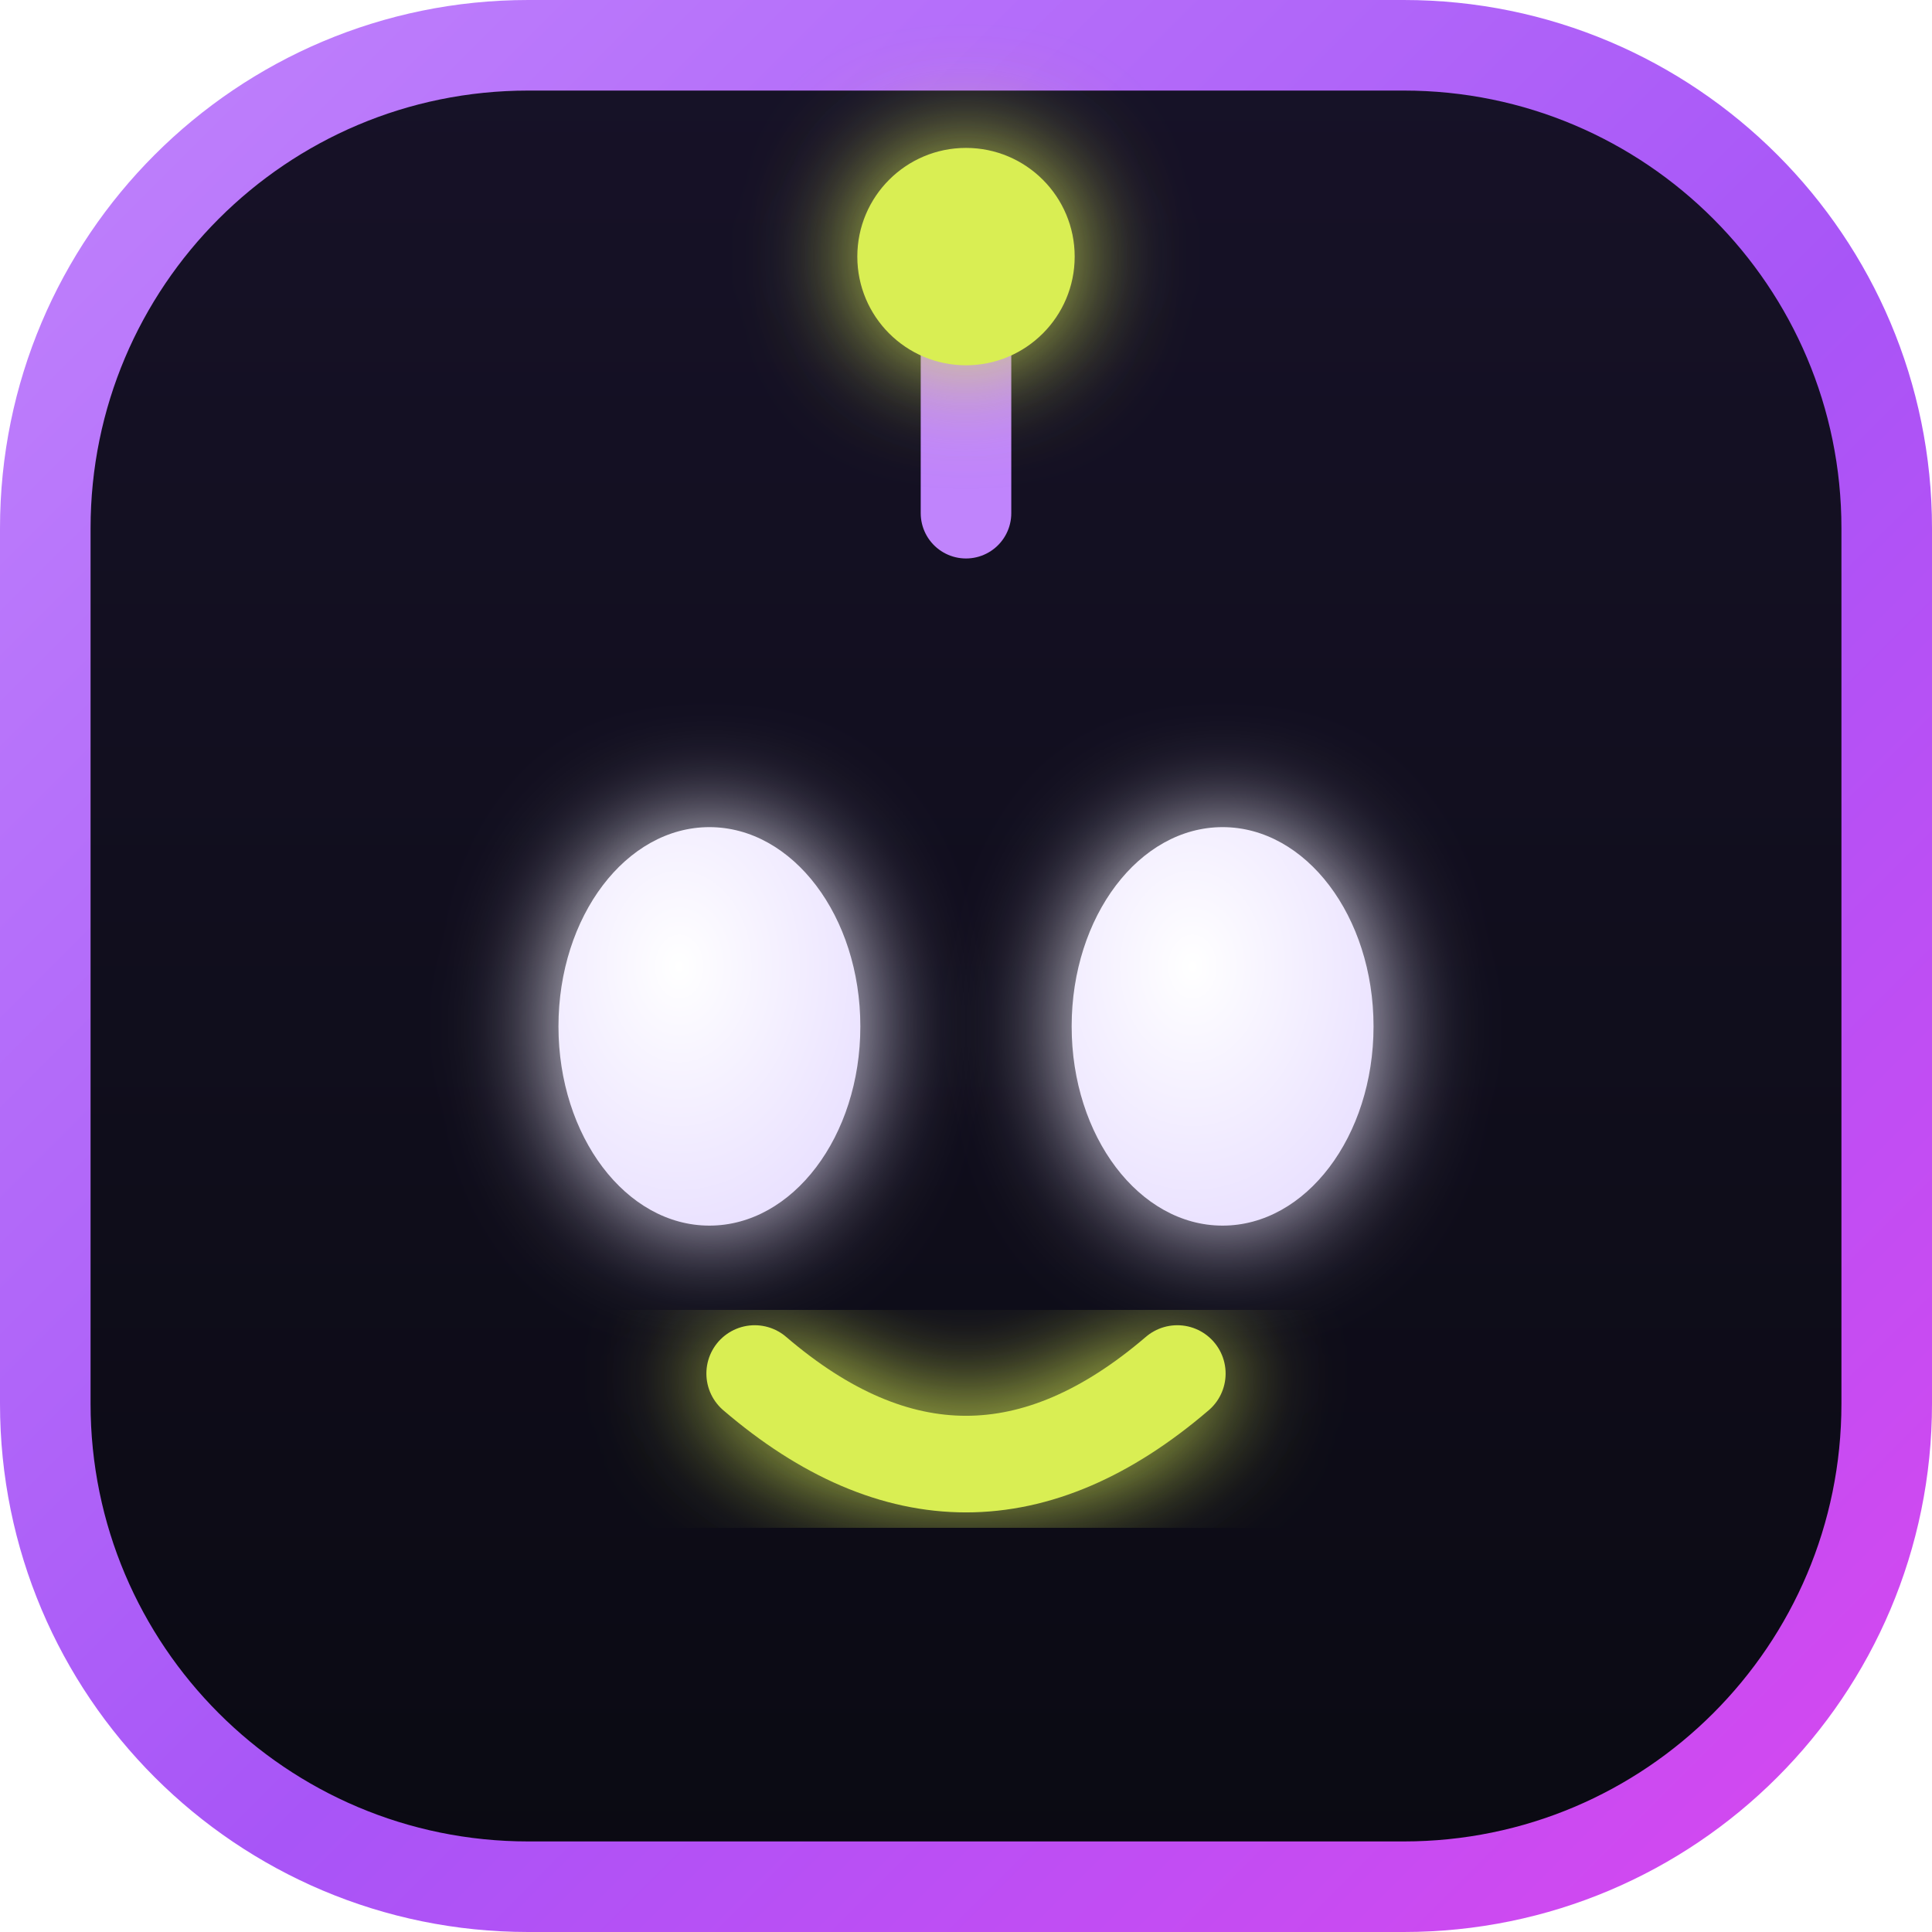
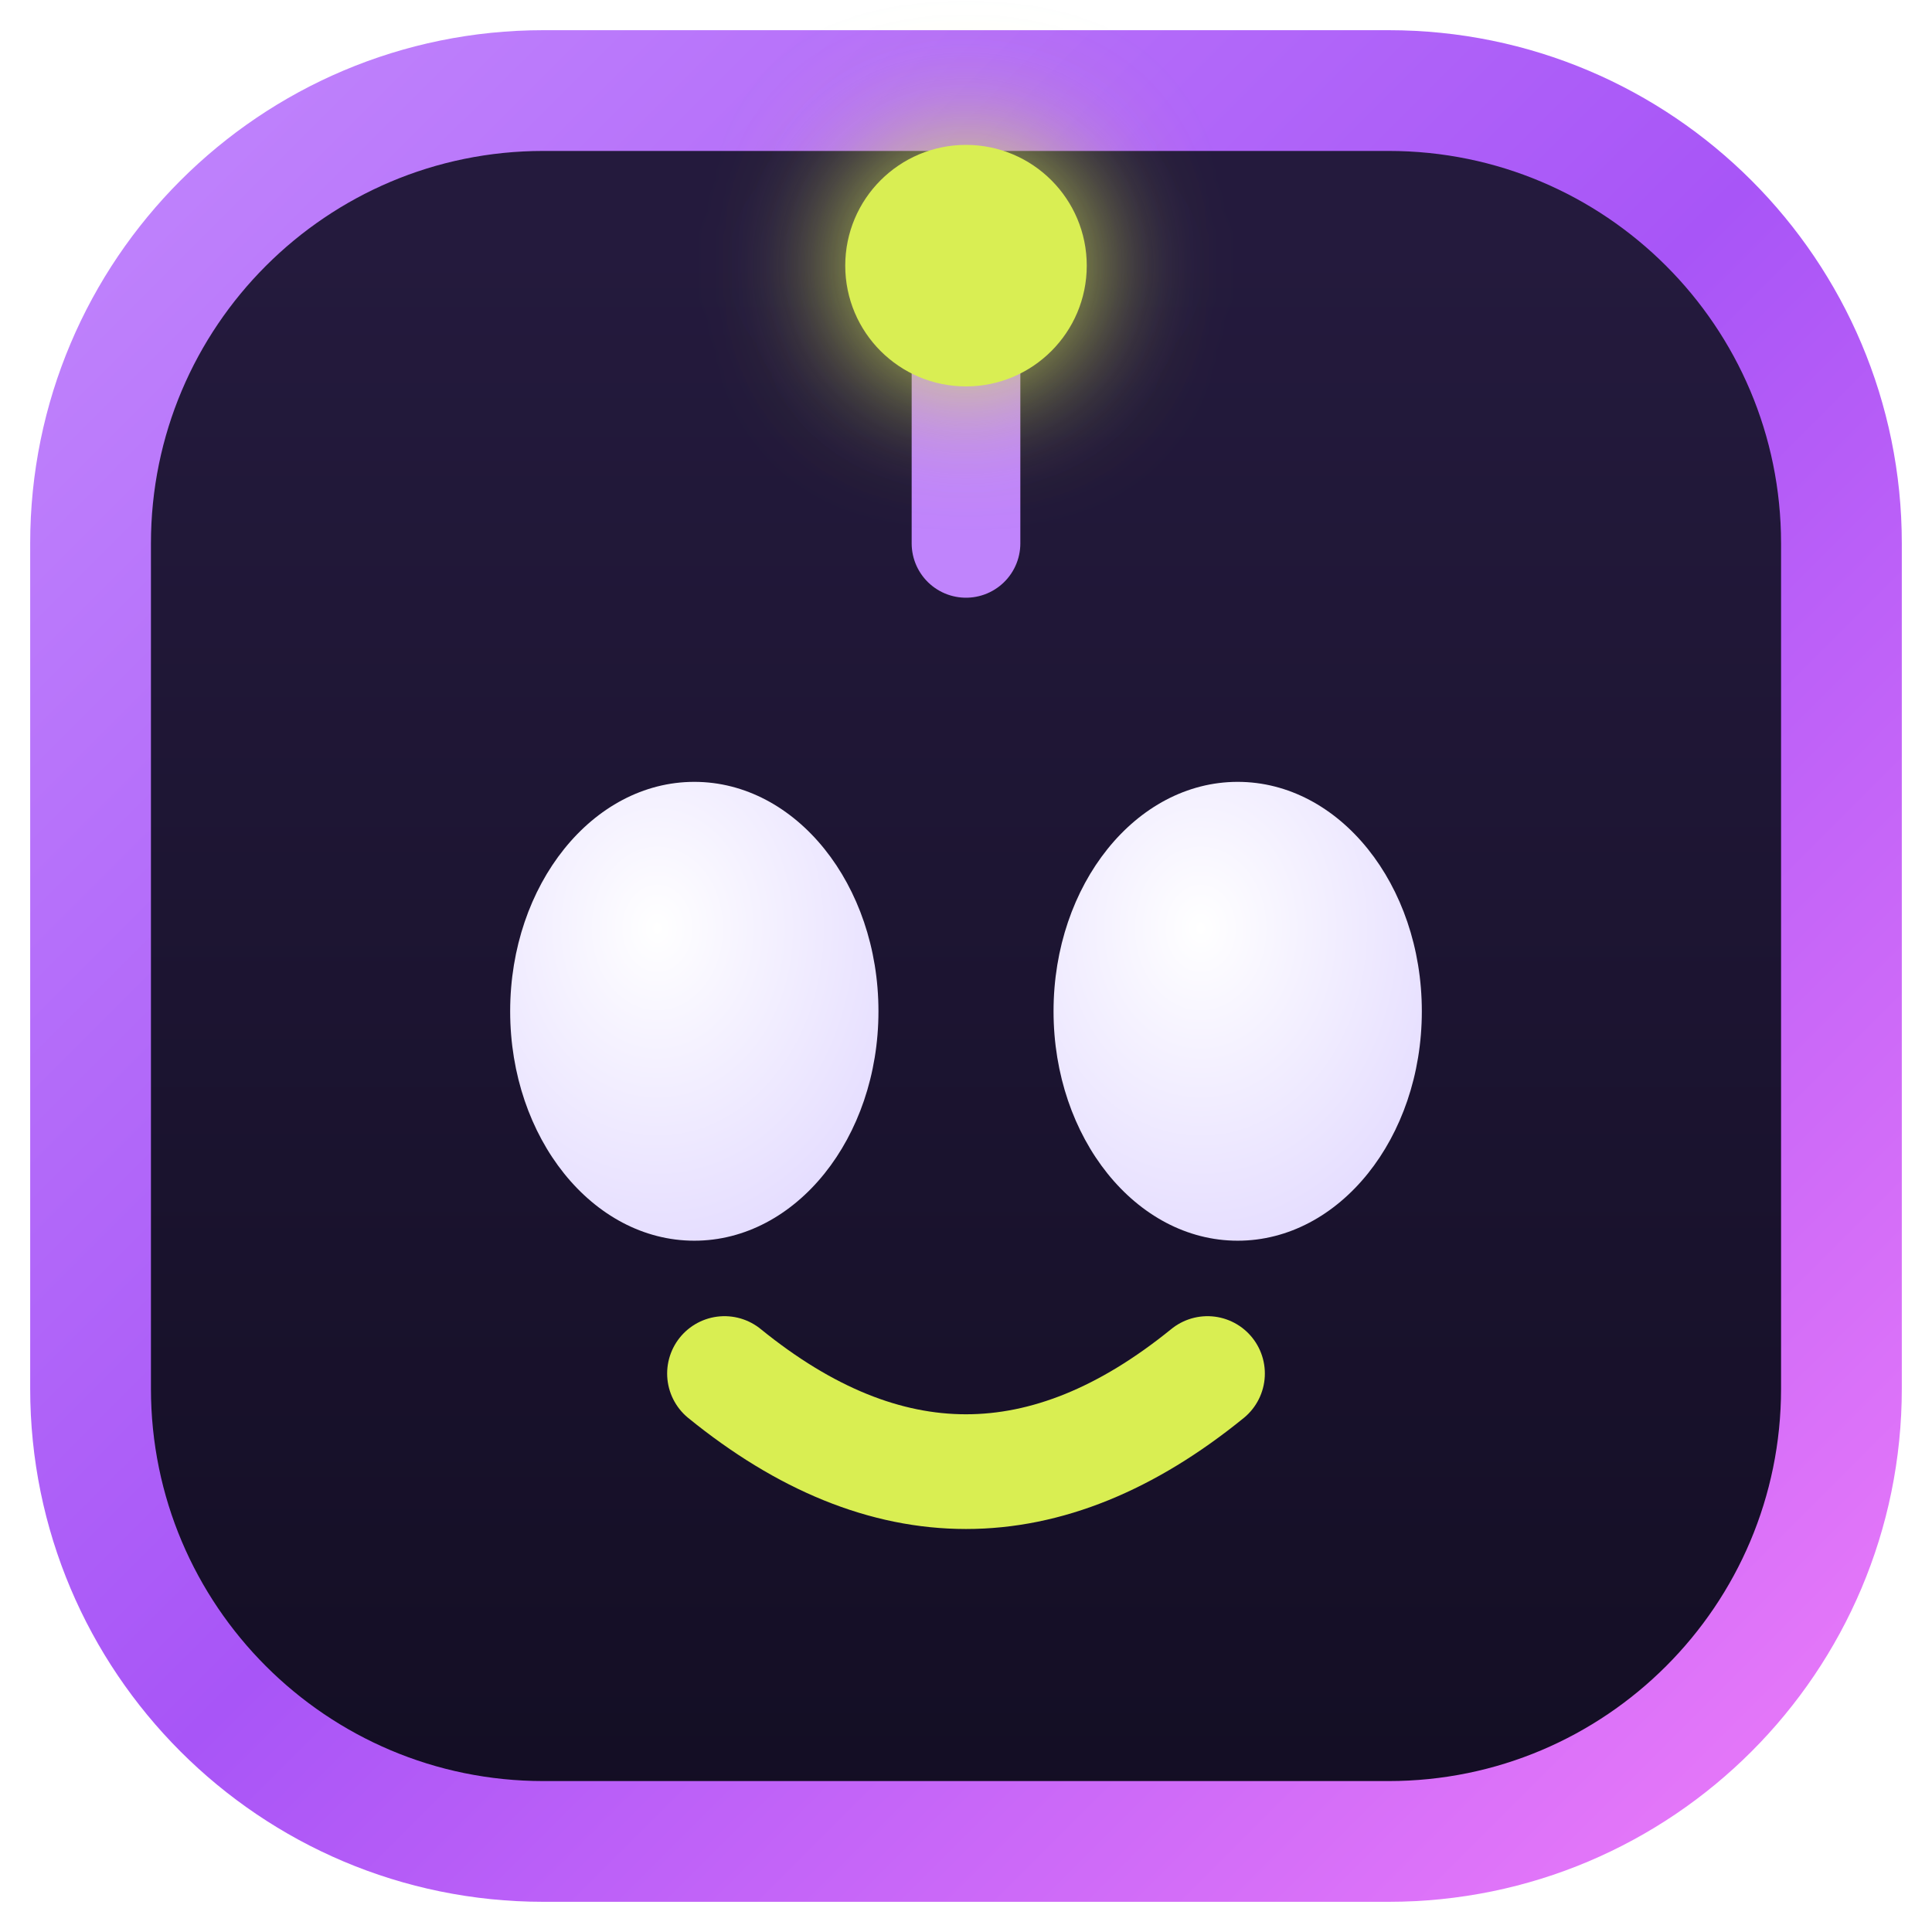
<svg xmlns="http://www.w3.org/2000/svg" viewBox="0 0 64 64" role="img" aria-label="AI Course Recommendation Study favicon">
  <defs>
-     <linearGradient id="border" x1="0" y1="0" x2="64" y2="64" gradientUnits="userSpaceOnUse">
+     <linearGradient id="frame" x1="4" y1="4" x2="60" y2="60" gradientUnits="userSpaceOnUse">
      <stop offset="0" stop-color="#c084fc" />
-       <stop offset="0.55" stop-color="#a855f7" />
-       <stop offset="1" stop-color="#d946ef" />
+       <stop offset="0.5" stop-color="#a855f7" />
+       <stop offset="1" stop-color="#e879f9" />
    </linearGradient>
-     <linearGradient id="face" x1="0" y1="0" x2="0" y2="64" gradientUnits="userSpaceOnUse">
-       <stop offset="0" stop-color="#171228" />
-       <stop offset="1" stop-color="#0a0a12" />
+     <linearGradient id="face" x1="0" y1="8" x2="0" y2="64" gradientUnits="userSpaceOnUse">
+       <stop offset="0" stop-color="#241a3d" />
+       <stop offset="1" stop-color="#120d22" />
    </linearGradient>
-     <radialGradient id="eye" cx="0.4" cy="0.35" r="0.8">
+     <radialGradient id="eye" cx="0.4" cy="0.32" r="0.9">
      <stop offset="0" stop-color="#ffffff" />
-       <stop offset="1" stop-color="#e6dcff" />
+       <stop offset="1" stop-color="#ded4ff" />
    </radialGradient>
-     <filter id="glow" x="-70%" y="-70%" width="240%" height="240%">
-       <feGaussianBlur stdDeviation="1.8" result="b" />
+     <filter id="bulbGlow" x="-120%" y="-120%" width="340%" height="340%">
+       <feGaussianBlur stdDeviation="2.1" result="b" />
      <feMerge>
        <feMergeNode in="b" />
        <feMergeNode in="SourceGraphic" />
      </feMerge>
    </filter>
  </defs>
-   <rect x="1.5" y="1.5" width="61" height="61" rx="16" fill="url(#face)" stroke="url(#border)" stroke-width="3" />
-   <path d="M32 17 V11.5" stroke="#c084fc" stroke-width="3" stroke-linecap="round" />
-   <circle cx="32" cy="8.5" r="3.6" fill="#d9ee52" filter="url(#glow)" />
-   <ellipse cx="23.5" cy="34" rx="5" ry="6.6" fill="url(#eye)" filter="url(#glow)" />
-   <ellipse cx="40.5" cy="34" rx="5" ry="6.6" fill="url(#eye)" filter="url(#glow)" />
-   <path d="M25 45.5 Q32 51.5 39 45.5" fill="none" stroke="#d9ee52" stroke-width="3.2" stroke-linecap="round" filter="url(#glow)" />
+   <rect x="3" y="3" width="58" height="58" rx="15" fill="url(#face)" stroke="url(#frame)" stroke-width="4" />
+   <path d="M32 18 V12" stroke="#c084fc" stroke-width="3.6" stroke-linecap="round" />
+   <circle cx="32" cy="8.8" r="4" fill="#d9ee52" filter="url(#bulbGlow)" />
+   <ellipse cx="23" cy="33.5" rx="6.1" ry="7.6" fill="url(#eye)" />
+   <ellipse cx="41" cy="33.5" rx="6.1" ry="7.6" fill="url(#eye)" />
+   <path d="M24 45.5 Q32 52 40 45.5" fill="none" stroke="#d9ee52" stroke-width="3.8" stroke-linecap="round" />
</svg>
